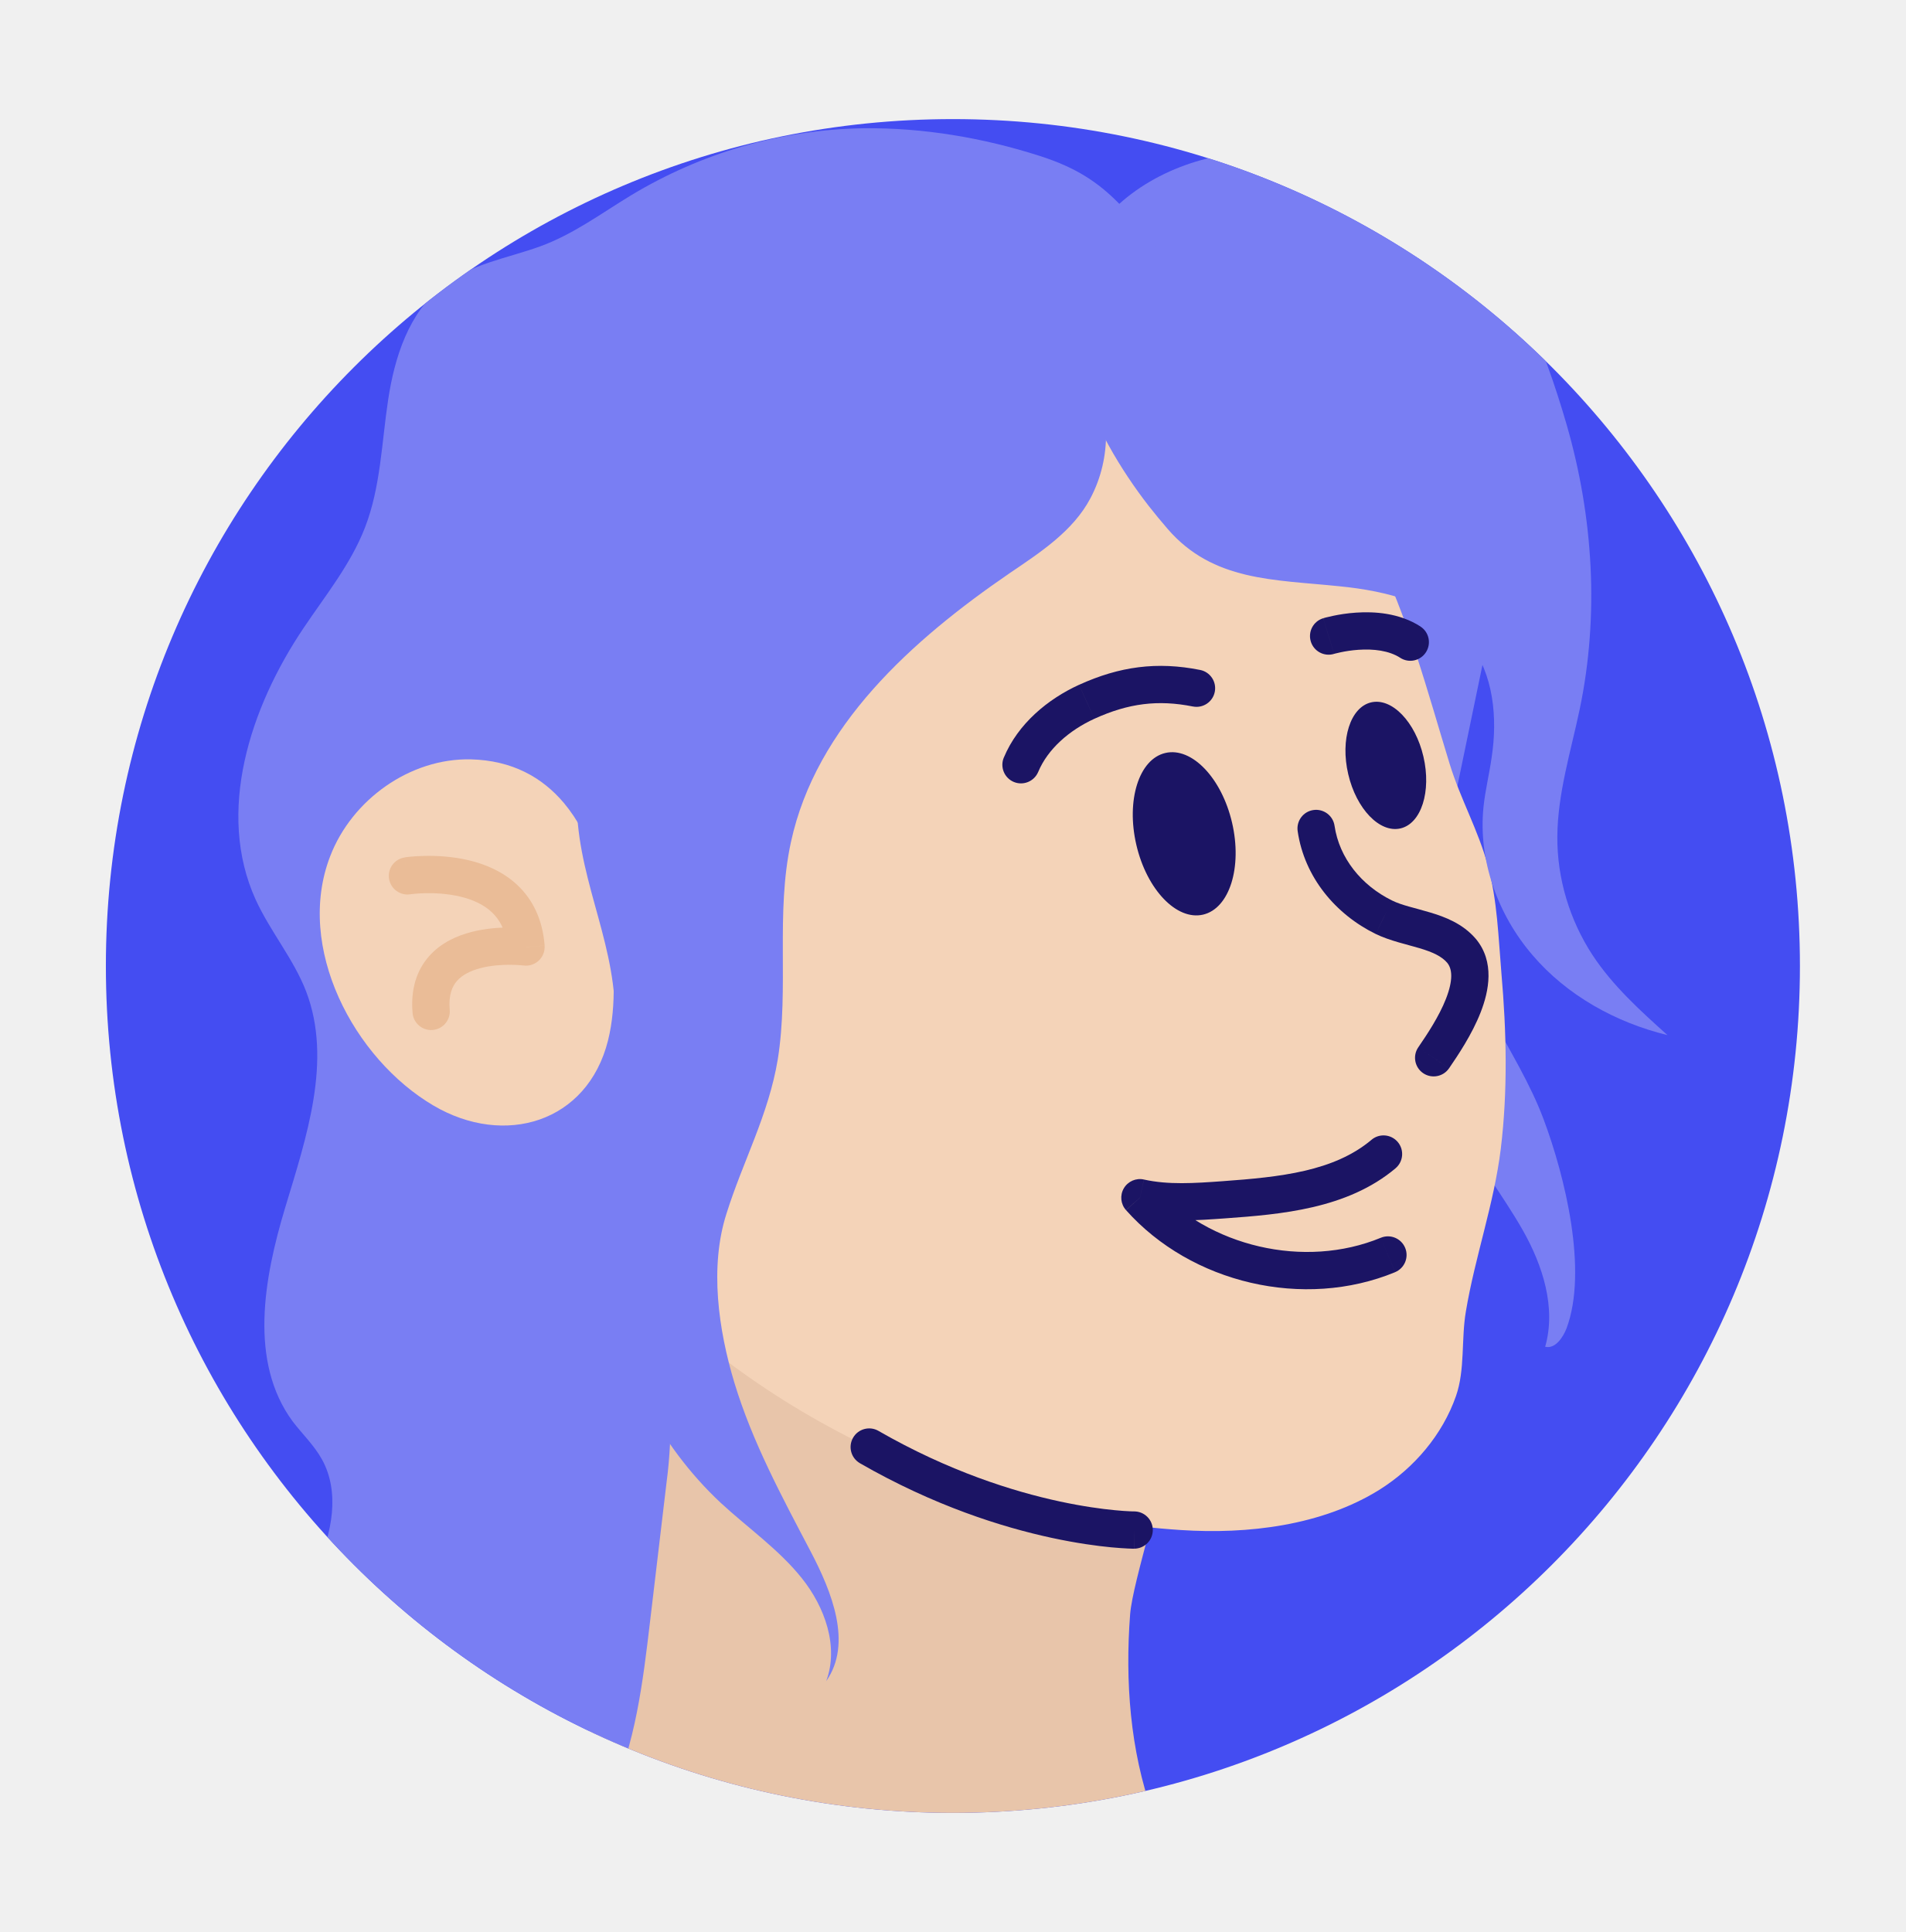
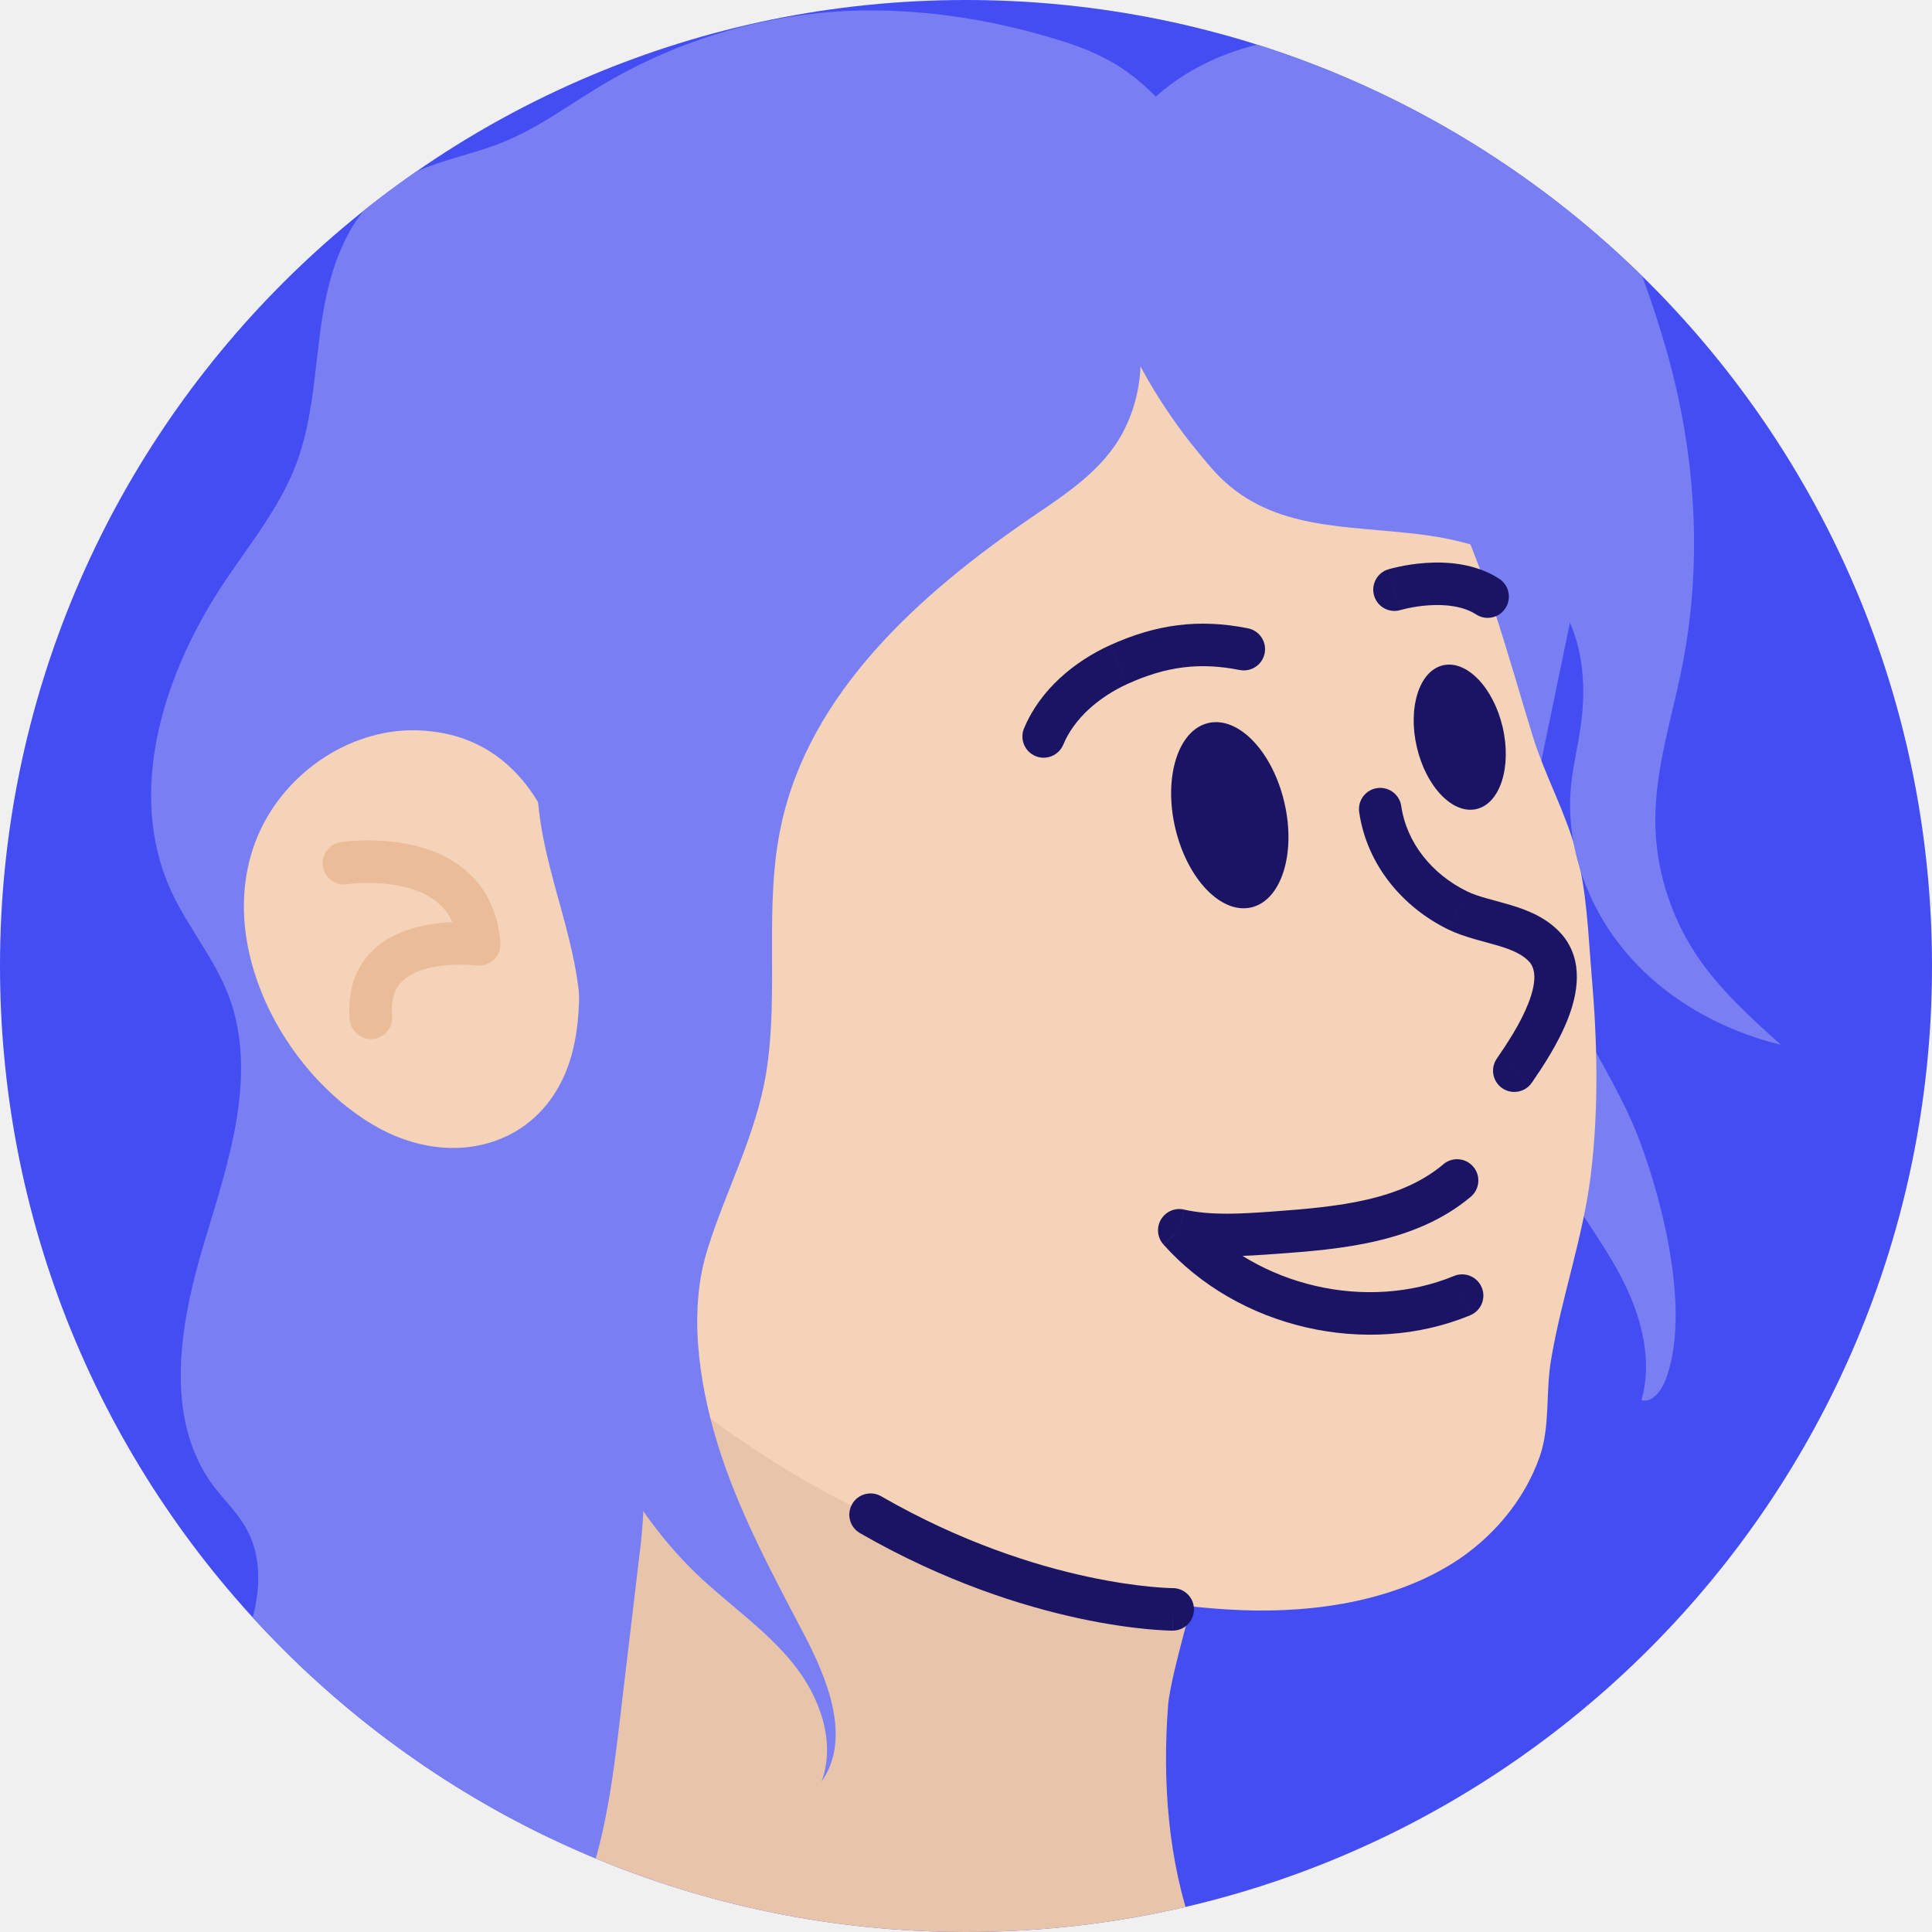
- <svg xmlns="http://www.w3.org/2000/svg" width="72" height="73" viewBox="0 0 72 73" fill="none">
-   <g clip-path="url(#clip0_51487_16392)">
-     <path d="M68 4.5H4V68.5H68V4.5Z" fill="#444DF2" />
-     <path d="M55.175 42.529C55.789 43.937 56.775 45.153 57.53 46.484C58.285 47.815 58.797 49.415 58.375 50.887C58.746 50.977 59.04 50.554 59.181 50.196C60 48.007 59.117 44.436 58.323 42.311C57.312 39.585 55.136 37.23 55.021 34.324C54.048 36.91 54.048 39.982 55.175 42.529Z" fill="#797EF3" />
-     <path d="M53.561 13.934C55.302 16.046 56.659 18.631 56.608 21.37C56.582 22.33 56.39 23.265 56.198 24.199C55.801 26.119 55.405 28.026 55.008 29.946C54.905 30.42 54.816 30.894 54.56 31.303C53.971 32.263 52.627 32.57 51.577 32.186C50.528 31.802 49.747 30.842 49.337 29.806C48.697 28.218 48.774 26.401 49.248 24.762C49.721 23.111 50.566 21.601 51.437 20.129C52.089 19.028 52.781 17.914 53.805 17.146L53.561 13.934Z" fill="#797EF3" />
-     <path d="M43.539 68.5H29.818C29.805 68.5 29.805 68.5 29.792 68.5C27.475 68.385 25.133 68.462 22.803 68.487C22.343 68.487 21.882 68.5 21.408 68.5C21.498 68.193 21.587 67.898 21.664 67.604C23.123 62.548 23.827 57.646 24.083 52.462C24.135 51.463 24.16 50.452 24.186 49.441C24.531 49.543 24.877 49.633 25.235 49.722C25.312 49.748 25.376 49.761 25.453 49.774C26.042 49.914 26.631 50.042 27.232 50.132C32.455 51.028 37.843 50.465 43.155 50.401C45.255 50.375 44.295 54.484 43.463 57.697C43.463 57.71 43.45 57.722 43.45 57.735C43.079 59.13 42.746 60.359 42.695 60.999C42.503 63.521 42.695 66.132 43.539 68.5Z" fill="#E8C5AA" />
-     <path d="M48.224 15.751C47.008 14.881 45.549 14.33 44 13.793C37.114 11.399 28.614 12.116 23.251 17.466C21.203 19.502 19.731 22.087 18.95 24.878C18.106 27.886 18.541 30.548 18.733 33.582C19.027 38.394 19.782 43.489 22.906 47.162C28.192 53.383 36.512 57.287 44.614 57.812C47.136 57.978 49.939 57.646 52.115 56.289C53.421 55.47 54.496 54.215 55.008 52.743C55.354 51.745 55.2 50.606 55.379 49.556C55.725 47.482 56.442 45.498 56.698 43.412C56.966 41.21 56.915 38.983 56.723 36.782C56.608 35.425 56.57 34.03 56.211 32.711C55.853 31.38 55.174 30.19 54.765 28.858C53.946 26.183 53.178 23.252 51.91 20.756C51.014 19.002 49.837 16.89 48.224 15.751Z" fill="#F4D3B8" />
-     <path d="M45.451 34.559C46.449 34.326 46.939 32.77 46.546 31.083C46.153 29.396 45.025 28.218 44.026 28.451C43.028 28.683 42.538 30.239 42.931 31.926C43.324 33.613 44.452 34.791 45.451 34.559Z" fill="#1B1464" />
-     <path d="M52.91 31.301C53.695 31.118 54.082 29.903 53.776 28.588C53.471 27.274 52.585 26.356 51.8 26.539C51.016 26.722 50.628 27.937 50.935 29.251C51.241 30.566 52.125 31.484 52.91 31.301Z" fill="#1B1464" />
-     <path d="M54.672 36.376C54.866 36.608 54.905 37.027 54.628 37.738C54.367 38.406 53.917 39.082 53.582 39.571L54.744 40.366C55.074 39.883 55.612 39.087 55.938 38.25C56.249 37.456 56.48 36.34 55.753 35.471L54.672 36.376ZM51.974 35.29C52.503 35.548 53.189 35.695 53.628 35.827C54.135 35.978 54.468 36.136 54.68 36.384L55.748 35.466C55.256 34.894 54.584 34.643 54.031 34.478C53.41 34.292 52.983 34.215 52.59 34.025L51.974 35.29ZM49.025 31.406C49.281 33.154 50.465 34.551 51.972 35.289L52.591 34.025C51.435 33.458 50.597 32.422 50.418 31.201L49.025 31.406ZM53.582 39.571C53.362 39.892 53.445 40.33 53.765 40.549C54.085 40.768 54.524 40.686 54.743 40.366L53.582 39.571ZM55.213 35.924L55.753 35.472C55.75 35.47 55.749 35.467 55.746 35.466L55.213 35.924ZM52.281 34.657L51.972 35.289C51.973 35.289 51.973 35.29 51.974 35.29L52.281 34.657ZM50.418 31.201C50.361 30.816 50.004 30.551 49.619 30.607C49.234 30.663 48.969 31.02 49.025 31.406L50.418 31.201Z" fill="#1B1464" />
-     <path d="M46.291 46.035C48.373 45.884 50.894 45.684 52.723 44.143L51.816 43.066C50.394 44.264 48.359 44.474 46.19 44.631L46.291 46.035ZM42.913 45.943C44.068 46.199 45.247 46.11 46.291 46.035L46.19 44.631C45.11 44.709 44.139 44.773 43.219 44.569L42.913 45.943ZM52.167 46.768C49.284 47.959 45.659 47.112 43.592 44.788L42.54 45.724C45.004 48.494 49.264 49.491 52.704 48.07L52.167 46.768ZM52.722 44.143C53.019 43.892 53.057 43.448 52.807 43.151C52.556 42.854 52.112 42.816 51.815 43.066L52.722 44.143ZM43.066 45.255L43.218 44.568C42.92 44.501 42.613 44.636 42.458 44.898C42.303 45.162 42.336 45.495 42.538 45.722L43.066 45.255ZM52.704 48.069C53.064 47.92 53.234 47.508 53.086 47.15C52.937 46.79 52.525 46.62 52.167 46.768L52.704 48.069Z" fill="#1B1464" />
-     <path d="M40.763 25.876C39.594 26.411 38.459 27.339 37.923 28.627L39.222 29.168C39.581 28.304 40.392 27.594 41.348 27.157L40.763 25.876ZM45.341 25.314C43.715 24.989 42.298 25.178 40.765 25.876L41.348 27.157C42.63 26.574 43.748 26.431 45.066 26.695L45.341 25.314ZM37.923 28.625C37.773 28.984 37.943 29.396 38.301 29.546C38.66 29.695 39.072 29.525 39.222 29.167L37.923 28.625ZM41.056 26.516L40.764 25.875C40.764 25.875 40.763 25.875 40.763 25.876L41.056 26.516ZM45.065 26.694C45.446 26.771 45.818 26.522 45.893 26.142C45.97 25.761 45.722 25.39 45.341 25.314L45.065 26.694Z" fill="#1B1464" />
-     <path d="M50.195 24.033C50.4 24.706 50.4 24.706 50.399 24.706C50.399 24.706 50.399 24.706 50.4 24.706C50.401 24.706 50.405 24.705 50.409 24.703C50.418 24.701 50.435 24.696 50.456 24.691C50.5 24.679 50.565 24.664 50.65 24.646C50.819 24.61 51.057 24.57 51.325 24.552C51.886 24.514 52.474 24.579 52.9 24.855L53.664 23.672C52.86 23.153 51.905 23.102 51.232 23.148C50.884 23.171 50.579 23.223 50.363 23.269C50.254 23.292 50.166 23.313 50.102 23.329C50.07 23.336 50.045 23.344 50.026 23.349C50.017 23.352 50.01 23.354 50.005 23.356C50.002 23.357 49.999 23.357 49.997 23.358C49.995 23.358 49.995 23.358 49.994 23.36H49.993C49.99 23.36 49.99 23.36 50.195 24.033ZM52.899 24.855C53.225 25.066 53.661 24.972 53.871 24.645C54.081 24.317 53.989 23.882 53.661 23.672L52.899 24.855ZM49.99 23.36C49.618 23.472 49.408 23.865 49.521 24.238C49.633 24.61 50.026 24.82 50.399 24.707L49.99 23.36Z" fill="#1B1464" />
-     <path d="M43.398 19.118C43.629 19.412 43.872 19.706 44.115 19.988C45.831 21.972 48.135 21.895 50.592 22.151C52.422 22.33 54.381 22.817 55.507 24.276C56.429 25.479 56.583 27.13 56.352 28.628C56.263 29.255 56.109 29.87 56.045 30.497C55.84 32.506 56.583 34.554 57.888 36.078C59.194 37.614 61.05 38.638 62.995 39.111C61.971 38.19 60.934 37.255 60.166 36.09C59.296 34.759 58.822 33.185 58.835 31.598C58.848 29.972 59.347 28.385 59.68 26.798C60.422 23.252 60.192 19.54 59.194 16.071C58.362 13.204 56.928 9.262 54.253 7.61C52.051 6.241 49.658 5.55 47.034 5.754C44.806 5.934 42.566 6.97 41.299 8.826C39.123 12.014 41.299 16.417 43.398 19.118Z" fill="#797EF3" />
-     <path d="M42.72 13.383C42.528 13.524 42.336 13.652 42.144 13.78C41.888 13.946 41.632 14.113 41.376 14.266C41.21 14.369 41.043 14.471 40.877 14.574C38.304 16.212 35.719 17.85 33.376 19.809C31.891 21.05 30.509 22.394 29.152 23.764C28.538 24.378 27.744 24.942 27.194 25.594C26.656 26.234 26.669 26.913 26.579 27.745C26.567 27.873 26.554 28.014 26.528 28.142C26.042 32.327 25.555 36.513 25.056 40.686C24.698 43.706 25.005 46.625 25.21 49.543C25.21 49.594 25.223 49.646 25.223 49.697C25.325 51.31 25.402 52.922 25.312 54.574C25.287 55.047 25.248 55.521 25.184 55.994C24.979 57.761 24.762 59.514 24.557 61.281C24.288 63.559 24.007 65.889 23.047 67.975C22.97 68.142 22.88 68.321 22.791 68.487H10.656C10.362 68.231 10.093 67.975 9.901 67.668C9.146 66.439 9.517 64.212 9.978 62.958C10.477 61.639 11.347 60.487 11.949 59.22C12.551 57.94 12.845 56.378 12.167 55.15C11.872 54.612 11.424 54.19 11.053 53.703C9.402 51.45 9.965 48.314 10.771 45.639C11.578 42.964 12.563 40.071 11.565 37.46C11.091 36.231 10.208 35.194 9.658 33.991C8.16 30.689 9.44 26.746 11.463 23.738C12.295 22.497 13.255 21.319 13.792 19.924C14.381 18.401 14.419 16.724 14.663 15.111C14.906 13.498 15.443 11.809 16.736 10.798C17.799 9.966 19.155 9.761 20.397 9.313C21.664 8.852 22.701 8.071 23.84 7.38C26.49 5.78 29.511 4.897 32.608 4.846C34.874 4.82 37.139 5.204 39.29 5.895C40.647 6.33 41.479 6.881 42.272 7.687C42.682 8.11 43.091 8.609 43.552 9.185C43.898 9.62 44.243 10.068 44.346 10.606C44.551 11.745 43.68 12.679 42.72 13.383Z" fill="#797EF3" />
-     <path d="M21.306 30.343C20.486 29.37 19.347 28.73 17.786 28.692C15.494 28.641 13.293 30.215 12.474 32.353C11.142 35.796 13.37 40.007 16.378 41.774C19.053 43.348 22.189 42.426 22.97 39.316C23.315 37.934 23.174 36.474 23.046 35.066C22.867 33.364 22.355 31.598 21.306 30.343Z" fill="#F4D3B8" />
-     <path d="M19.872 35.783C19.966 35.086 19.964 35.086 19.964 35.086C19.964 35.086 19.964 35.086 19.963 35.086H19.962C19.96 35.086 19.959 35.086 19.958 35.086C19.954 35.086 19.95 35.084 19.945 35.084C19.935 35.083 19.921 35.082 19.904 35.079C19.87 35.075 19.822 35.07 19.762 35.066C19.643 35.057 19.477 35.047 19.28 35.046C18.889 35.043 18.352 35.074 17.808 35.215C17.269 35.354 16.663 35.618 16.213 36.127C15.743 36.657 15.509 37.377 15.587 38.277L16.99 38.155C16.94 37.583 17.09 37.262 17.267 37.061C17.465 36.838 17.772 36.678 18.161 36.578C18.545 36.478 18.951 36.453 19.273 36.454C19.432 36.455 19.562 36.463 19.653 36.469C19.698 36.473 19.733 36.476 19.754 36.478C19.766 36.48 19.774 36.481 19.777 36.481C19.78 36.481 19.781 36.481 19.781 36.481C19.779 36.481 19.779 36.481 19.872 35.783ZM15.392 33.095C15.497 33.791 15.497 33.791 15.497 33.791C15.497 33.791 15.5 33.791 15.502 33.79C15.507 33.789 15.516 33.789 15.528 33.786C15.552 33.784 15.591 33.779 15.642 33.774C15.743 33.763 15.891 33.753 16.072 33.749C16.435 33.742 16.909 33.765 17.376 33.875C17.846 33.985 18.27 34.174 18.582 34.469C18.879 34.75 19.12 35.167 19.172 35.834L20.576 35.727C20.499 34.731 20.117 33.98 19.55 33.445C18.998 32.924 18.317 32.648 17.7 32.502C17.079 32.357 16.48 32.331 16.045 32.34C15.825 32.344 15.642 32.358 15.511 32.369C15.446 32.376 15.393 32.382 15.356 32.386C15.337 32.389 15.323 32.39 15.312 32.392C15.306 32.394 15.301 32.394 15.297 32.394C15.296 32.394 15.294 32.394 15.294 32.395H15.292C15.292 32.395 15.292 32.395 15.291 32.395C15.287 32.399 15.287 32.399 15.392 33.095ZM15.587 38.277C15.62 38.664 15.962 38.951 16.35 38.917C16.738 38.883 17.024 38.542 16.99 38.154L15.587 38.277ZM19.872 35.783L19.779 36.481C19.989 36.509 20.201 36.44 20.356 36.294C20.511 36.148 20.59 35.941 20.574 35.728L19.872 35.783ZM15.287 32.399C14.903 32.458 14.638 32.816 14.697 33.2C14.756 33.584 15.114 33.849 15.498 33.79L15.287 32.399Z" fill="#EABC97" />
-     <path d="M22.983 22.023C23.763 19.834 25.069 17.761 26.4 15.892C27.693 14.062 29.447 12.564 31.456 11.566C33.338 10.644 35.514 10.158 37.536 10.695C40.839 11.578 42.848 15.7 41.197 18.823C40.544 20.065 39.303 20.871 38.151 21.652C34.451 24.186 30.829 27.438 29.882 31.815C29.293 34.516 29.818 37.319 29.383 40.033C29.037 42.119 28.064 43.886 27.45 45.844C26.797 47.866 27.142 50.247 27.744 52.244C28.422 54.484 29.536 56.545 30.624 58.618C31.43 60.154 32.211 62.1 31.213 63.521C31.699 62.215 31.162 60.718 30.291 59.63C29.421 58.542 28.256 57.735 27.232 56.788C24.864 54.574 23.315 51.514 22.867 48.314C22.675 46.983 22.522 45.55 22.432 44.193C22.33 42.567 23.008 40.954 23.187 39.342C23.52 36.295 22.099 33.953 21.831 31.124C21.549 28.154 21.971 24.865 22.983 22.023Z" fill="#797EF3" />
-     <path d="M42.848 57.812C42.848 57.108 42.848 57.108 42.848 57.108C42.847 57.108 42.846 57.108 42.842 57.108C42.835 57.108 42.825 57.108 42.81 57.108C42.78 57.107 42.734 57.105 42.671 57.103C42.547 57.098 42.36 57.086 42.116 57.062C41.628 57.016 40.915 56.921 40.035 56.732C38.272 56.353 35.84 55.591 33.188 54.066L32.486 55.287C35.286 56.897 37.86 57.705 39.739 58.109C40.678 58.311 41.447 58.414 41.983 58.465C42.252 58.49 42.463 58.503 42.609 58.51C42.682 58.514 42.739 58.515 42.779 58.516C42.799 58.516 42.815 58.517 42.826 58.517C42.831 58.517 42.837 58.517 42.84 58.517C42.842 58.517 42.844 58.517 42.844 58.517H42.846C42.848 58.516 42.848 58.516 42.848 57.812ZM33.189 54.066C32.853 53.872 32.421 53.987 32.228 54.325C32.035 54.663 32.15 55.093 32.488 55.287L33.189 54.066ZM42.848 58.516C43.237 58.516 43.552 58.201 43.552 57.812C43.552 57.423 43.237 57.108 42.848 57.108V58.516Z" fill="#1B1464" />
+ <svg xmlns="http://www.w3.org/2000/svg" width="64" height="64" viewBox="0 0 64 64" fill="none">
+   <g clip-path="url(#clip0_56249_16258)">
+     <path d="M64 0H0V64H64V0Z" fill="#444DF2" />
+     <path d="M51.174 38.029C51.789 39.437 52.774 40.653 53.53 41.984C54.285 43.315 54.797 44.915 54.374 46.387C54.746 46.477 55.04 46.054 55.181 45.696C56 43.507 55.117 39.936 54.323 37.811C53.312 35.085 51.136 32.73 51.021 29.824C50.048 32.41 50.048 35.482 51.174 38.029Z" fill="#797EF3" />
+     <path d="M49.562 9.434C51.303 11.546 52.659 14.131 52.608 16.87C52.583 17.83 52.391 18.765 52.199 19.699C51.802 21.619 51.405 23.526 51.008 25.446C50.906 25.92 50.816 26.394 50.56 26.803C49.971 27.763 48.627 28.07 47.578 27.686C46.528 27.302 45.747 26.342 45.338 25.306C44.698 23.718 44.775 21.901 45.248 20.262C45.722 18.611 46.566 17.101 47.437 15.629C48.09 14.528 48.781 13.414 49.805 12.646L49.562 9.434Z" fill="#797EF3" />
+     <path d="M39.539 64H25.818C25.805 64 25.805 64 25.792 64C23.475 63.885 21.133 63.962 18.803 63.987C18.342 63.987 17.882 64 17.408 64C17.498 63.693 17.587 63.398 17.664 63.104C19.123 58.048 19.827 53.146 20.083 47.962C20.134 46.963 20.16 45.952 20.186 44.941C20.531 45.043 20.877 45.133 21.235 45.222C21.312 45.248 21.376 45.261 21.453 45.274C22.042 45.414 22.63 45.542 23.232 45.632C28.454 46.528 33.843 45.965 39.155 45.901C41.254 45.875 40.294 49.984 39.462 53.197C39.462 53.21 39.45 53.222 39.45 53.235C39.078 54.63 38.746 55.859 38.694 56.499C38.502 59.021 38.694 61.632 39.539 64Z" fill="#E8C5AA" />
+     <path d="M44.224 11.251C43.008 10.381 41.549 9.83 40 9.293C33.114 6.899 24.614 7.616 19.251 12.966C17.203 15.002 15.731 17.587 14.95 20.378C14.106 23.386 14.541 26.048 14.733 29.082C15.027 33.895 15.782 38.989 18.906 42.663C24.192 48.883 32.512 52.787 40.614 53.312C43.136 53.478 45.939 53.146 48.115 51.789C49.421 50.97 50.496 49.715 51.008 48.243C51.354 47.245 51.2 46.106 51.379 45.056C51.725 42.983 52.442 40.998 52.698 38.912C52.966 36.711 52.915 34.483 52.723 32.282C52.608 30.925 52.57 29.53 52.211 28.211C51.853 26.88 51.174 25.69 50.765 24.358C49.946 21.683 49.178 18.752 47.91 16.256C47.014 14.502 45.837 12.39 44.224 11.251Z" fill="#F4D3B8" />
+     <path d="M41.451 30.059C42.449 29.826 42.939 28.27 42.546 26.583C42.153 24.896 41.025 23.718 40.026 23.951C39.028 24.183 38.538 25.739 38.931 27.426C39.324 29.113 40.452 30.292 41.451 30.059Z" fill="#1B1464" />
+     <path d="M48.91 26.801C49.695 26.618 50.083 25.403 49.777 24.088C49.471 22.774 48.585 21.856 47.8 22.039C47.016 22.222 46.628 23.437 46.935 24.751C47.241 26.066 48.126 26.984 48.91 26.801Z" fill="#1B1464" />
+     <path d="M50.673 31.876C50.866 32.108 50.906 32.527 50.628 33.238C50.367 33.906 49.917 34.582 49.582 35.071L50.744 35.866C51.075 35.383 51.612 34.587 51.939 33.75C52.25 32.956 52.48 31.84 51.753 30.971L50.673 31.876ZM47.974 30.79C48.503 31.048 49.189 31.195 49.628 31.327C50.135 31.478 50.468 31.637 50.68 31.884L51.748 30.966C51.256 30.394 50.584 30.143 50.031 29.978C49.411 29.792 48.983 29.715 48.59 29.524L47.974 30.79ZM45.025 26.906C45.281 28.654 46.465 30.051 47.972 30.789L48.591 29.524C47.436 28.957 46.597 27.922 46.418 26.701L45.025 26.906ZM49.582 35.071C49.362 35.392 49.445 35.83 49.765 36.049C50.085 36.268 50.524 36.186 50.743 35.866L49.582 35.071ZM51.213 31.424L51.753 30.972C51.751 30.97 51.749 30.967 51.747 30.966L51.213 31.424ZM48.282 30.157L47.972 30.789C47.973 30.789 47.973 30.79 47.974 30.79L48.282 30.157ZM46.418 26.701C46.362 26.316 46.005 26.051 45.619 26.107C45.234 26.163 44.969 26.52 45.025 26.906L46.418 26.701Z" fill="#1B1464" />
+     <path d="M42.291 41.535C44.373 41.384 46.894 41.184 48.723 39.643L47.816 38.566C46.394 39.764 44.358 39.974 42.19 40.131L42.291 41.535ZM38.913 41.443C40.068 41.699 41.247 41.61 42.291 41.535L42.19 40.131C41.11 40.209 40.138 40.273 39.219 40.069L38.913 41.443ZM48.166 42.268C45.284 43.459 41.659 42.612 39.592 40.288L38.539 41.224C41.004 43.994 45.263 44.991 48.704 43.57L48.166 42.268ZM48.722 39.643C49.019 39.392 49.057 38.948 48.806 38.651C48.556 38.354 48.111 38.316 47.814 38.566L48.722 39.643ZM39.066 40.755L39.218 40.068C38.92 40.001 38.612 40.136 38.458 40.398C38.303 40.662 38.336 40.995 38.538 41.222L39.066 40.755ZM48.704 43.569C49.064 43.42 49.234 43.008 49.085 42.65C48.937 42.29 48.525 42.12 48.166 42.268L48.704 43.569Z" fill="#1B1464" />
+     <path d="M36.763 21.376C35.594 21.911 34.459 22.839 33.923 24.127L35.222 24.668C35.581 23.804 36.392 23.094 37.348 22.657L36.763 21.376ZM41.341 20.814C39.715 20.489 38.298 20.678 36.765 21.376L37.348 22.657C38.63 22.074 39.748 21.932 41.066 22.195L41.341 20.814ZM33.923 24.125C33.773 24.484 33.943 24.896 34.301 25.046C34.66 25.196 35.072 25.025 35.222 24.667L33.923 24.125ZM37.056 22.016L36.764 21.375C36.764 21.375 36.763 21.375 36.763 21.376L37.056 22.016ZM41.065 22.194C41.446 22.271 41.818 22.023 41.893 21.642C41.97 21.261 41.722 20.89 41.341 20.814L41.065 22.194Z" fill="#1B1464" />
+     <path d="M46.195 19.533C46.4 20.206 46.4 20.206 46.399 20.206C46.399 20.206 46.399 20.206 46.4 20.206C46.401 20.206 46.405 20.205 46.409 20.203C46.418 20.201 46.435 20.196 46.456 20.191C46.5 20.179 46.565 20.164 46.65 20.146C46.819 20.11 47.057 20.07 47.325 20.052C47.886 20.014 48.474 20.079 48.9 20.355L49.664 19.172C48.86 18.653 47.905 18.602 47.232 18.648C46.884 18.671 46.579 18.723 46.363 18.769C46.254 18.792 46.166 18.813 46.102 18.829C46.07 18.836 46.045 18.844 46.026 18.849C46.017 18.852 46.01 18.854 46.005 18.856C46.002 18.857 45.999 18.857 45.997 18.858C45.995 18.858 45.995 18.858 45.994 18.86H45.993C45.99 18.86 45.99 18.86 46.195 19.533ZM48.899 20.355C49.225 20.566 49.661 20.472 49.871 20.145C50.081 19.817 49.989 19.382 49.661 19.172L48.899 20.355ZM45.99 18.86C45.618 18.972 45.408 19.365 45.521 19.738C45.633 20.11 46.026 20.32 46.399 20.207L45.99 18.86Z" fill="#1B1464" />
+     <path d="M39.398 14.618C39.629 14.912 39.872 15.206 40.115 15.488C41.831 17.472 44.135 17.395 46.592 17.651C48.422 17.83 50.381 18.317 51.507 19.776C52.429 20.979 52.583 22.63 52.352 24.128C52.263 24.755 52.109 25.37 52.045 25.997C51.84 28.006 52.583 30.054 53.888 31.578C55.194 33.114 57.05 34.138 58.995 34.611C57.971 33.69 56.934 32.755 56.166 31.59C55.296 30.259 54.822 28.685 54.835 27.098C54.848 25.472 55.347 23.885 55.68 22.298C56.422 18.752 56.192 15.04 55.194 11.571C54.362 8.704 52.928 4.762 50.253 3.11C48.051 1.741 45.658 1.05 43.034 1.254C40.806 1.434 38.566 2.47 37.299 4.326C35.123 7.514 37.299 11.917 39.398 14.618Z" fill="#797EF3" />
+     <path d="M38.72 8.883C38.528 9.024 38.336 9.152 38.144 9.28C37.888 9.446 37.632 9.613 37.376 9.766C37.209 9.869 37.043 9.971 36.877 10.074C34.304 11.712 31.718 13.351 29.376 15.309C27.891 16.55 26.509 17.895 25.152 19.264C24.538 19.878 23.744 20.442 23.194 21.095C22.656 21.735 22.669 22.413 22.579 23.245C22.566 23.373 22.553 23.514 22.528 23.642C22.041 27.827 21.555 32.013 21.056 36.186C20.698 39.206 21.005 42.125 21.209 45.043C21.209 45.094 21.222 45.146 21.222 45.197C21.325 46.81 21.401 48.422 21.312 50.074C21.286 50.547 21.248 51.021 21.184 51.495C20.979 53.261 20.762 55.014 20.557 56.781C20.288 59.059 20.006 61.389 19.046 63.475C18.97 63.642 18.88 63.821 18.79 63.987H6.656C6.362 63.731 6.093 63.475 5.901 63.168C5.146 61.939 5.517 59.712 5.978 58.458C6.477 57.139 7.347 55.987 7.949 54.72C8.55 53.44 8.845 51.879 8.166 50.65C7.872 50.112 7.424 49.69 7.053 49.203C5.402 46.95 5.965 43.815 6.771 41.139C7.578 38.464 8.563 35.571 7.565 32.96C7.091 31.731 6.208 30.695 5.658 29.491C4.16 26.189 5.44 22.247 7.462 19.238C8.294 17.997 9.254 16.819 9.792 15.424C10.381 13.901 10.419 12.224 10.662 10.611C10.905 8.998 11.443 7.309 12.736 6.298C13.798 5.466 15.155 5.261 16.397 4.813C17.664 4.352 18.701 3.571 19.84 2.88C22.489 1.28 25.51 0.397 28.608 0.346C30.873 0.32 33.139 0.704 35.29 1.395C36.646 1.83 37.478 2.381 38.272 3.187C38.681 3.61 39.091 4.109 39.552 4.685C39.898 5.12 40.243 5.568 40.346 6.106C40.55 7.245 39.68 8.179 38.72 8.883Z" fill="#797EF3" />
+     <path d="M17.306 25.843C16.486 24.87 15.347 24.23 13.786 24.192C11.494 24.141 9.293 25.715 8.474 27.853C7.142 31.296 9.37 35.507 12.378 37.273C15.053 38.848 18.189 37.926 18.97 34.816C19.315 33.434 19.174 31.974 19.046 30.566C18.867 28.864 18.355 27.098 17.306 25.843Z" fill="#F4D3B8" />
+     <path d="M15.872 31.283C15.965 30.586 15.964 30.586 15.964 30.586C15.964 30.586 15.964 30.586 15.963 30.586H15.962C15.96 30.586 15.959 30.586 15.958 30.586C15.954 30.586 15.95 30.584 15.945 30.584C15.935 30.583 15.921 30.582 15.904 30.579C15.869 30.575 15.822 30.57 15.762 30.566C15.643 30.557 15.476 30.547 15.279 30.546C14.889 30.543 14.351 30.574 13.807 30.715C13.268 30.854 12.663 31.118 12.212 31.628C11.743 32.157 11.508 32.877 11.586 33.777L12.989 33.655C12.94 33.083 13.089 32.762 13.267 32.561C13.464 32.338 13.771 32.178 14.161 32.078C14.545 31.978 14.95 31.953 15.273 31.954C15.432 31.955 15.562 31.963 15.653 31.969C15.698 31.973 15.732 31.976 15.754 31.978C15.766 31.98 15.773 31.981 15.777 31.981C15.78 31.981 15.781 31.981 15.781 31.981C15.778 31.981 15.778 31.981 15.872 31.283ZM11.392 28.595C11.497 29.291 11.497 29.291 11.497 29.291C11.497 29.291 11.499 29.291 11.502 29.29C11.507 29.289 11.516 29.289 11.528 29.286C11.552 29.284 11.59 29.279 11.642 29.274C11.743 29.263 11.891 29.253 12.072 29.249C12.435 29.242 12.909 29.265 13.376 29.375C13.846 29.485 14.269 29.674 14.582 29.969C14.879 30.25 15.119 30.668 15.172 31.334L16.576 31.227C16.499 30.231 16.116 29.48 15.549 28.945C14.998 28.424 14.317 28.148 13.7 28.003C13.079 27.857 12.48 27.831 12.045 27.84C11.825 27.844 11.642 27.858 11.511 27.869C11.446 27.876 11.393 27.882 11.356 27.886C11.337 27.889 11.323 27.89 11.311 27.892C11.306 27.894 11.301 27.894 11.297 27.894C11.296 27.894 11.293 27.894 11.293 27.895H11.292C11.292 27.895 11.292 27.895 11.291 27.895C11.287 27.899 11.287 27.899 11.392 28.595ZM11.586 33.777C11.62 34.164 11.962 34.451 12.349 34.417C12.737 34.383 13.024 34.042 12.989 33.654L11.586 33.777ZM15.872 31.283L15.778 31.981C15.988 32.009 16.201 31.94 16.356 31.794C16.511 31.648 16.59 31.441 16.573 31.228L15.872 31.283ZM11.287 27.899C10.903 27.958 10.638 28.316 10.697 28.7C10.756 29.084 11.114 29.349 11.498 29.29L11.287 27.899Z" fill="#EABC97" />
+     <path d="M18.982 17.523C19.763 15.334 21.069 13.261 22.4 11.392C23.693 9.562 25.446 8.064 27.456 7.066C29.337 6.144 31.514 5.658 33.536 6.195C36.838 7.078 38.848 11.2 37.197 14.323C36.544 15.565 35.302 16.371 34.15 17.152C30.451 19.686 26.829 22.938 25.881 27.315C25.293 30.016 25.817 32.819 25.382 35.533C25.037 37.619 24.064 39.386 23.45 41.344C22.797 43.366 23.142 45.747 23.744 47.744C24.422 49.984 25.536 52.045 26.624 54.118C27.43 55.654 28.211 57.6 27.213 59.021C27.699 57.715 27.162 56.218 26.291 55.13C25.421 54.042 24.256 53.235 23.232 52.288C20.864 50.074 19.315 47.014 18.867 43.814C18.675 42.483 18.521 41.05 18.432 39.693C18.329 38.067 19.008 36.454 19.187 34.842C19.52 31.795 18.099 29.453 17.83 26.624C17.549 23.654 17.971 20.365 18.982 17.523Z" fill="#797EF3" />
+     <path d="M38.848 53.312C38.848 52.608 38.848 52.608 38.848 52.608C38.847 52.608 38.846 52.608 38.842 52.608C38.835 52.608 38.825 52.608 38.81 52.608C38.78 52.607 38.734 52.605 38.671 52.603C38.547 52.598 38.36 52.586 38.116 52.562C37.628 52.516 36.915 52.421 36.035 52.232C34.272 51.853 31.84 51.091 29.188 49.565L28.486 50.786C31.286 52.397 33.86 53.204 35.739 53.609C36.678 53.811 37.447 53.913 37.983 53.965C38.252 53.99 38.463 54.003 38.609 54.01C38.682 54.013 38.739 54.015 38.779 54.016C38.799 54.016 38.815 54.017 38.826 54.017C38.831 54.017 38.837 54.017 38.84 54.017C38.842 54.017 38.844 54.017 38.844 54.017H38.846C38.848 54.016 38.848 54.016 38.848 53.312ZM29.189 49.565C28.853 49.372 28.421 49.487 28.228 49.825C28.035 50.163 28.15 50.593 28.488 50.786L29.189 49.565ZM38.848 54.016C39.237 54.016 39.552 53.701 39.552 53.312C39.552 52.923 39.237 52.608 38.848 52.608V54.016Z" fill="#1B1464" />
  </g>
  <defs>
-     <clipPath id="clip0_51487_16392">
-       <rect x="4" y="4.5" width="64" height="64" rx="32" fill="white" />
+     <clipPath id="clip0_56249_16258">
+       <rect width="64" height="64" rx="32" fill="white" />
    </clipPath>
  </defs>
</svg>
